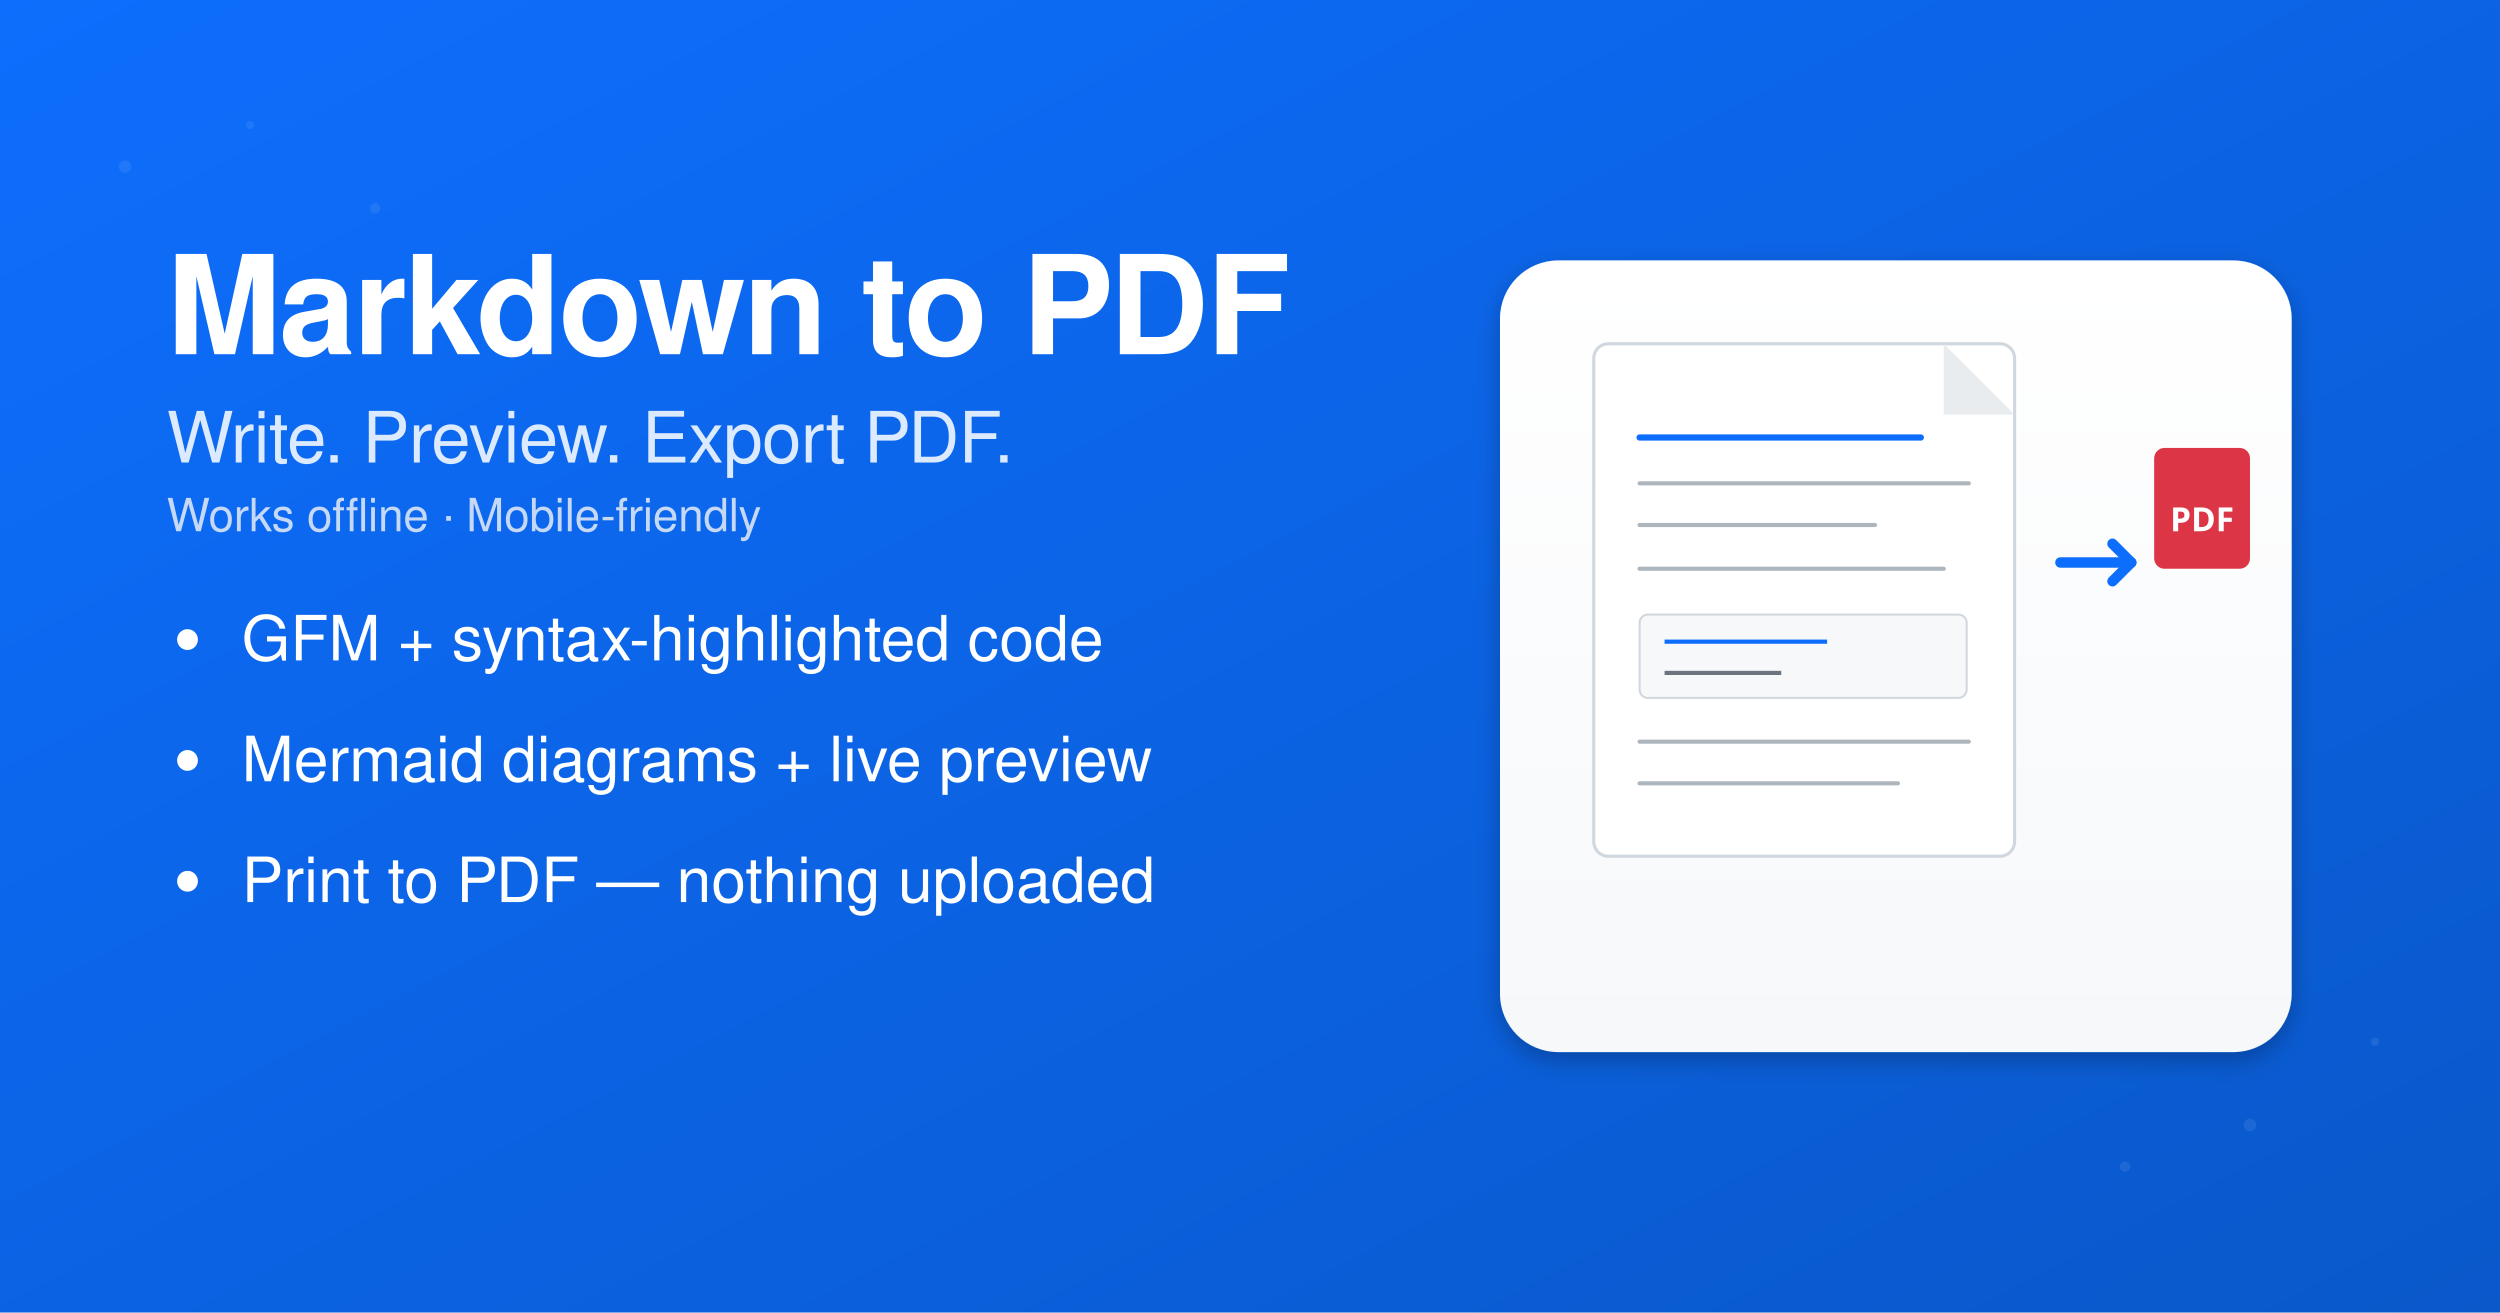
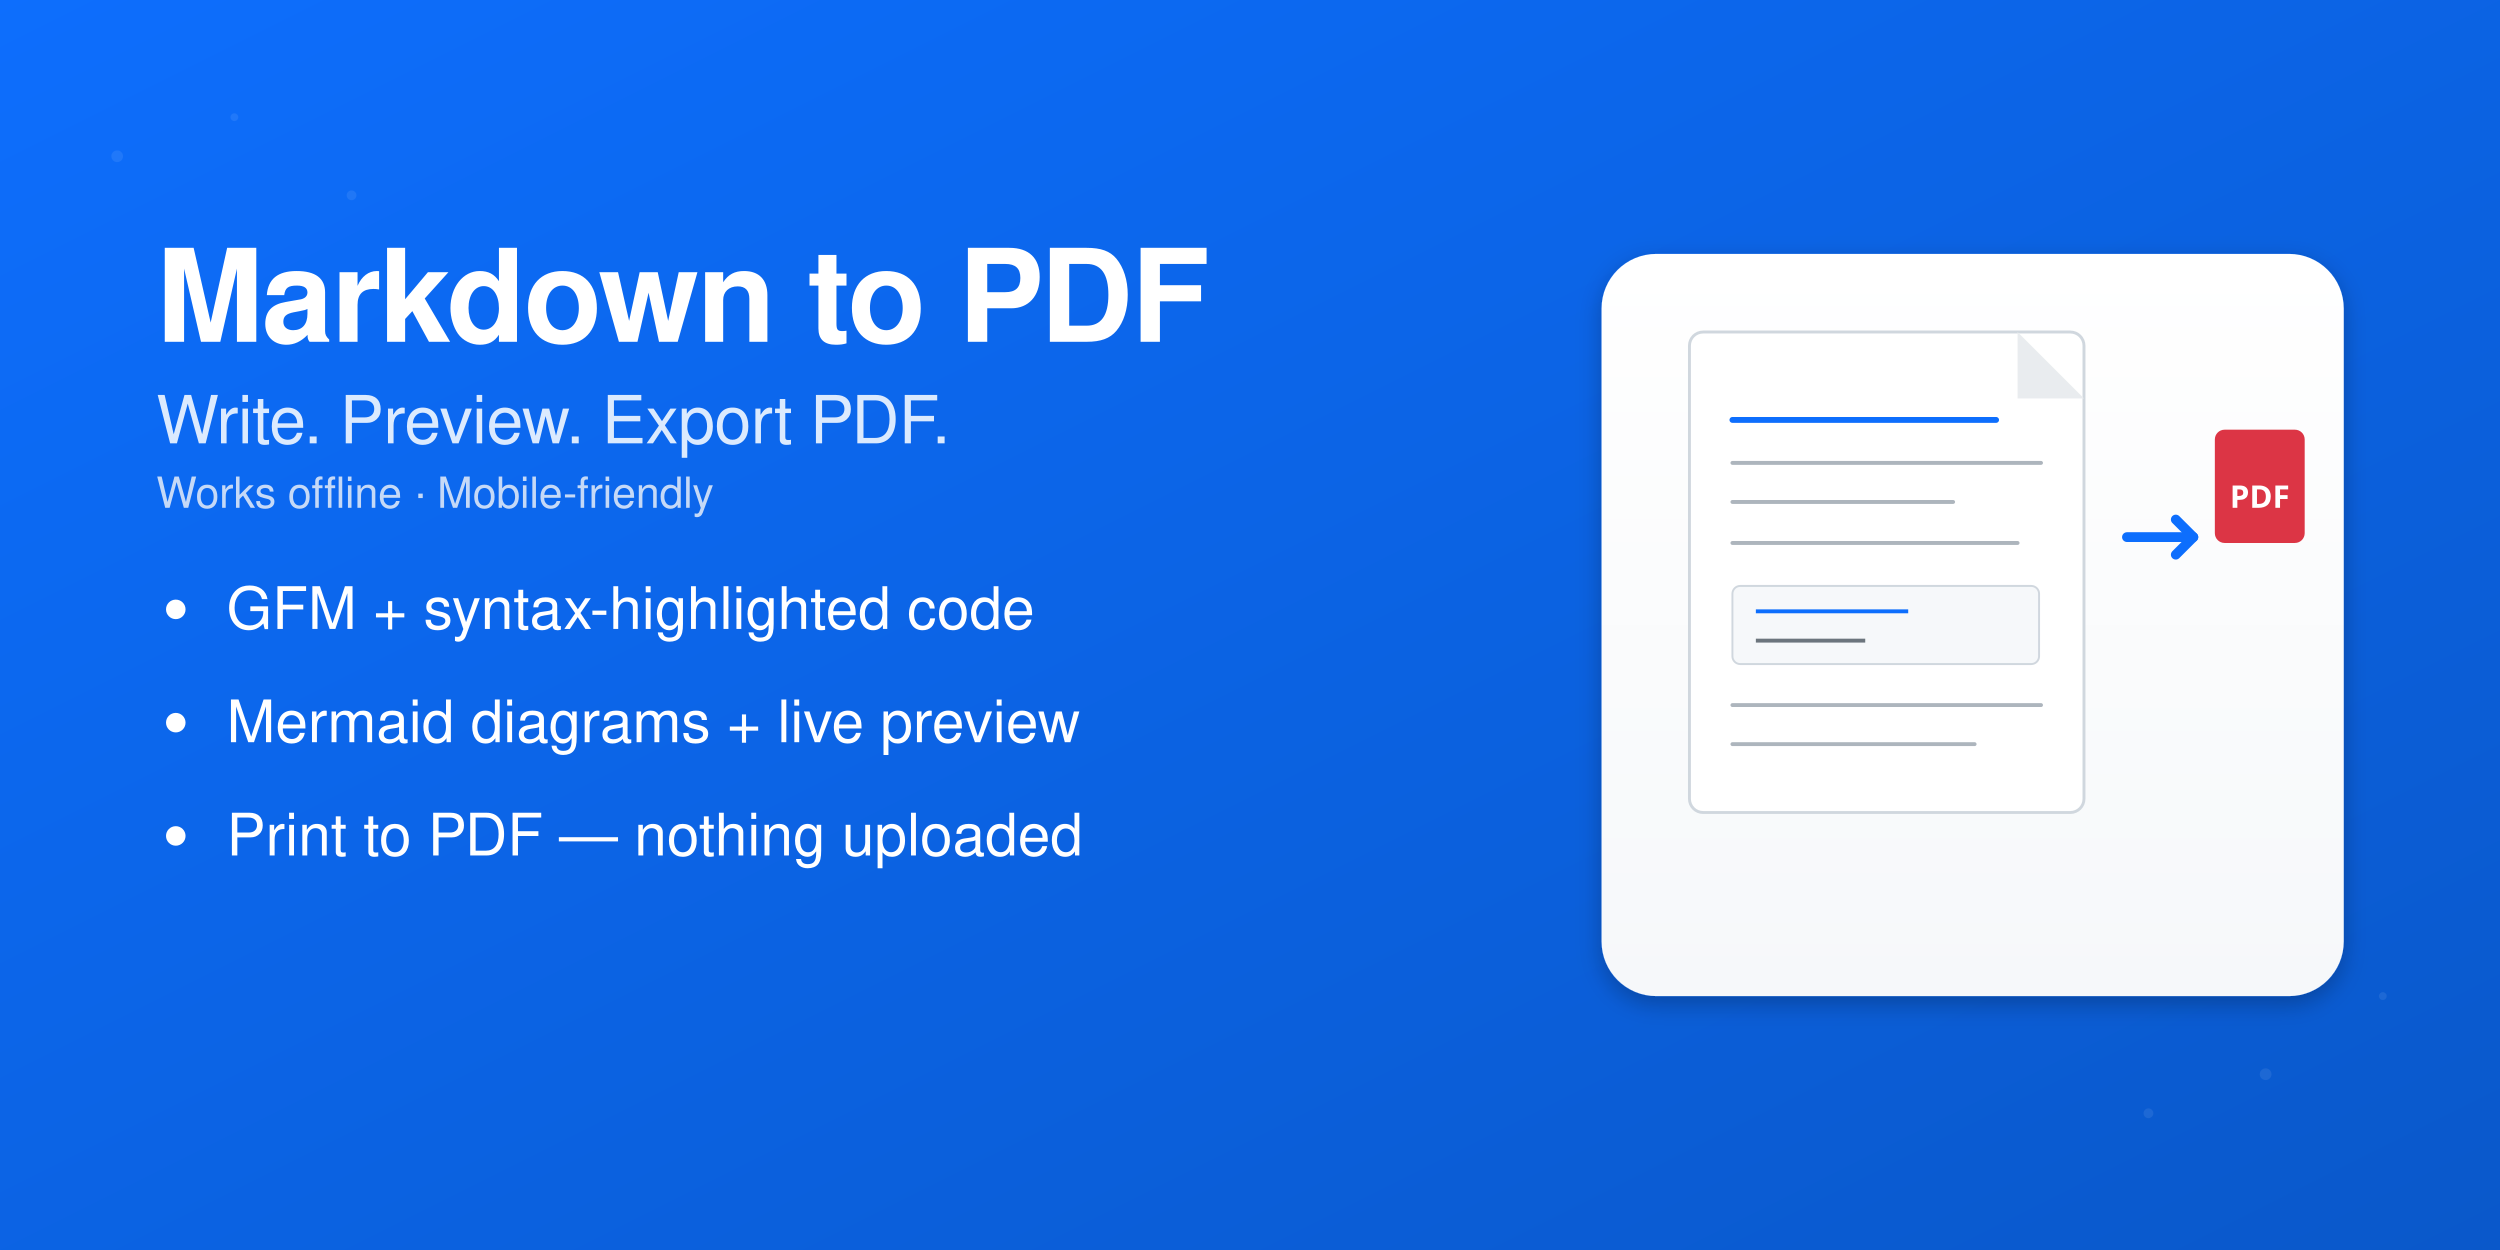
- <svg xmlns="http://www.w3.org/2000/svg" width="1200" height="630" viewBox="0 0 1200 630">
+ <svg xmlns="http://www.w3.org/2000/svg" width="1280" height="640" viewBox="0 0 1280 640">
  <defs>
    <linearGradient id="bg" x1="0" y1="0" x2="1" y2="1">
      <stop offset="0%" stop-color="#0d6efd" />
      <stop offset="100%" stop-color="#0a58ca" />
    </linearGradient>
    <linearGradient id="card" x1="0" y1="0" x2="0" y2="1">
      <stop offset="0%" stop-color="#ffffff" />
      <stop offset="100%" stop-color="#f6f8fa" />
    </linearGradient>
    <filter id="shadow" x="-20%" y="-20%" width="140%" height="140%">
      <feGaussianBlur in="SourceAlpha" stdDeviation="6" />
      <feOffset dx="0" dy="4" result="offsetblur" />
      <feComponentTransfer>
        <feFuncA type="linear" slope="0.25" />
      </feComponentTransfer>
      <feMerge>
        <feMergeNode />
        <feMergeNode in="SourceGraphic" />
      </feMerge>
    </filter>
  </defs>
-   <rect width="1200" height="630" fill="url(#bg)" />
+   <rect width="1280" height="640" fill="url(#bg)" />
  <g opacity="0.08" fill="#ffffff">
    <circle cx="60" cy="80" r="3" />
    <circle cx="120" cy="60" r="2" />
    <circle cx="180" cy="100" r="2.5" />
-     <circle cx="1080" cy="540" r="3" />
-     <circle cx="1140" cy="500" r="2" />
-     <circle cx="1020" cy="560" r="2.5" />
+     <circle cx="1160" cy="550" r="3" />
+     <circle cx="1220" cy="510" r="2" />
+     <circle cx="1100" cy="570" r="2.5" />
  </g>
  <g font-family="system-ui, -apple-system, Segoe UI, Helvetica, Arial, sans-serif">
-     <text x="80" y="170" font-size="66" font-weight="700" fill="#ffffff" letter-spacing="-1">
+     <text x="80" y="175" font-size="66" font-weight="700" fill="#ffffff" letter-spacing="-1">
      Markdown to PDF
    </text>
-     <text x="80" y="222" font-size="34" font-weight="500" fill="#dbeafe" letter-spacing="-0.3">
+     <text x="80" y="227" font-size="34" font-weight="500" fill="#dbeafe" letter-spacing="-0.3">
      Write. Preview. Export PDF.
    </text>
-     <text x="80" y="255" font-size="22" font-weight="500" fill="#c5d9f7" letter-spacing="-0.1">
+     <text x="80" y="260" font-size="22" font-weight="500" fill="#c5d9f7" letter-spacing="-0.1">
      Works offline · Mobile-friendly
    </text>
-     <g transform="translate(80, 295)">
+     <g transform="translate(80, 300)">
      <g transform="translate(0, 0)">
        <circle cx="10" cy="12" r="5" fill="#ffffff" />
        <text x="36" y="22" font-size="30" font-weight="500" fill="#ffffff">GFM + syntax-highlighted code</text>
      </g>
      <g transform="translate(0, 58)">
        <circle cx="10" cy="12" r="5" fill="#ffffff" />
        <text x="36" y="22" font-size="30" font-weight="500" fill="#ffffff">Mermaid diagrams + live preview</text>
      </g>
      <g transform="translate(0, 116)">
        <circle cx="10" cy="12" r="5" fill="#ffffff" />
        <text x="36" y="22" font-size="30" font-weight="500" fill="#ffffff">Print to PDF — nothing uploaded</text>
      </g>
    </g>
  </g>
-   <g filter="url(#shadow)" transform="translate(720, 125)">
+   <g filter="url(#shadow)" transform="translate(820, 130)">
    <rect width="380" height="380" rx="28" fill="url(#card)" />
    <g transform="translate(45, 40)">
      <rect width="202" height="246" rx="7" fill="#ffffff" stroke="#d0d7de" stroke-width="1.5" />
      <path d="M 168 0 L 202 34 L 168 34 Z" fill="#e9ecef" />
      <line x1="22" y1="45" x2="157" y2="45" stroke="#0d6efd" stroke-width="3" stroke-linecap="round" />
      <line x1="22" y1="67" x2="180" y2="67" stroke="#adb5bd" stroke-width="2" stroke-linecap="round" />
      <line x1="22" y1="87" x2="135" y2="87" stroke="#adb5bd" stroke-width="2" stroke-linecap="round" />
      <line x1="22" y1="108" x2="168" y2="108" stroke="#adb5bd" stroke-width="2" stroke-linecap="round" />
      <rect x="22" y="130" width="157" height="40" rx="4" fill="#f6f8fa" stroke="#d0d7de" />
      <line x1="34" y1="143" x2="112" y2="143" stroke="#0d6efd" stroke-width="2" />
      <line x1="34" y1="158" x2="90" y2="158" stroke="#6c757d" stroke-width="2" />
      <line x1="22" y1="191" x2="180" y2="191" stroke="#adb5bd" stroke-width="2" stroke-linecap="round" />
      <line x1="22" y1="211" x2="146" y2="211" stroke="#adb5bd" stroke-width="2" stroke-linecap="round" />
    </g>
    <g transform="translate(269, 145)" stroke="#0d6efd" stroke-width="5" fill="none" stroke-linecap="round" stroke-linejoin="round">
      <path d="M 0 0 L 34 0" />
      <path d="M 25 -9 L 34 0 L 25 9" />
    </g>
    <g transform="translate(314, 90)">
      <rect width="46" height="58" rx="5" fill="#dc3545" />
      <text x="23" y="40" font-size="16" font-weight="800" fill="#ffffff" font-family="system-ui, sans-serif" text-anchor="middle">PDF</text>
    </g>
  </g>
</svg>
